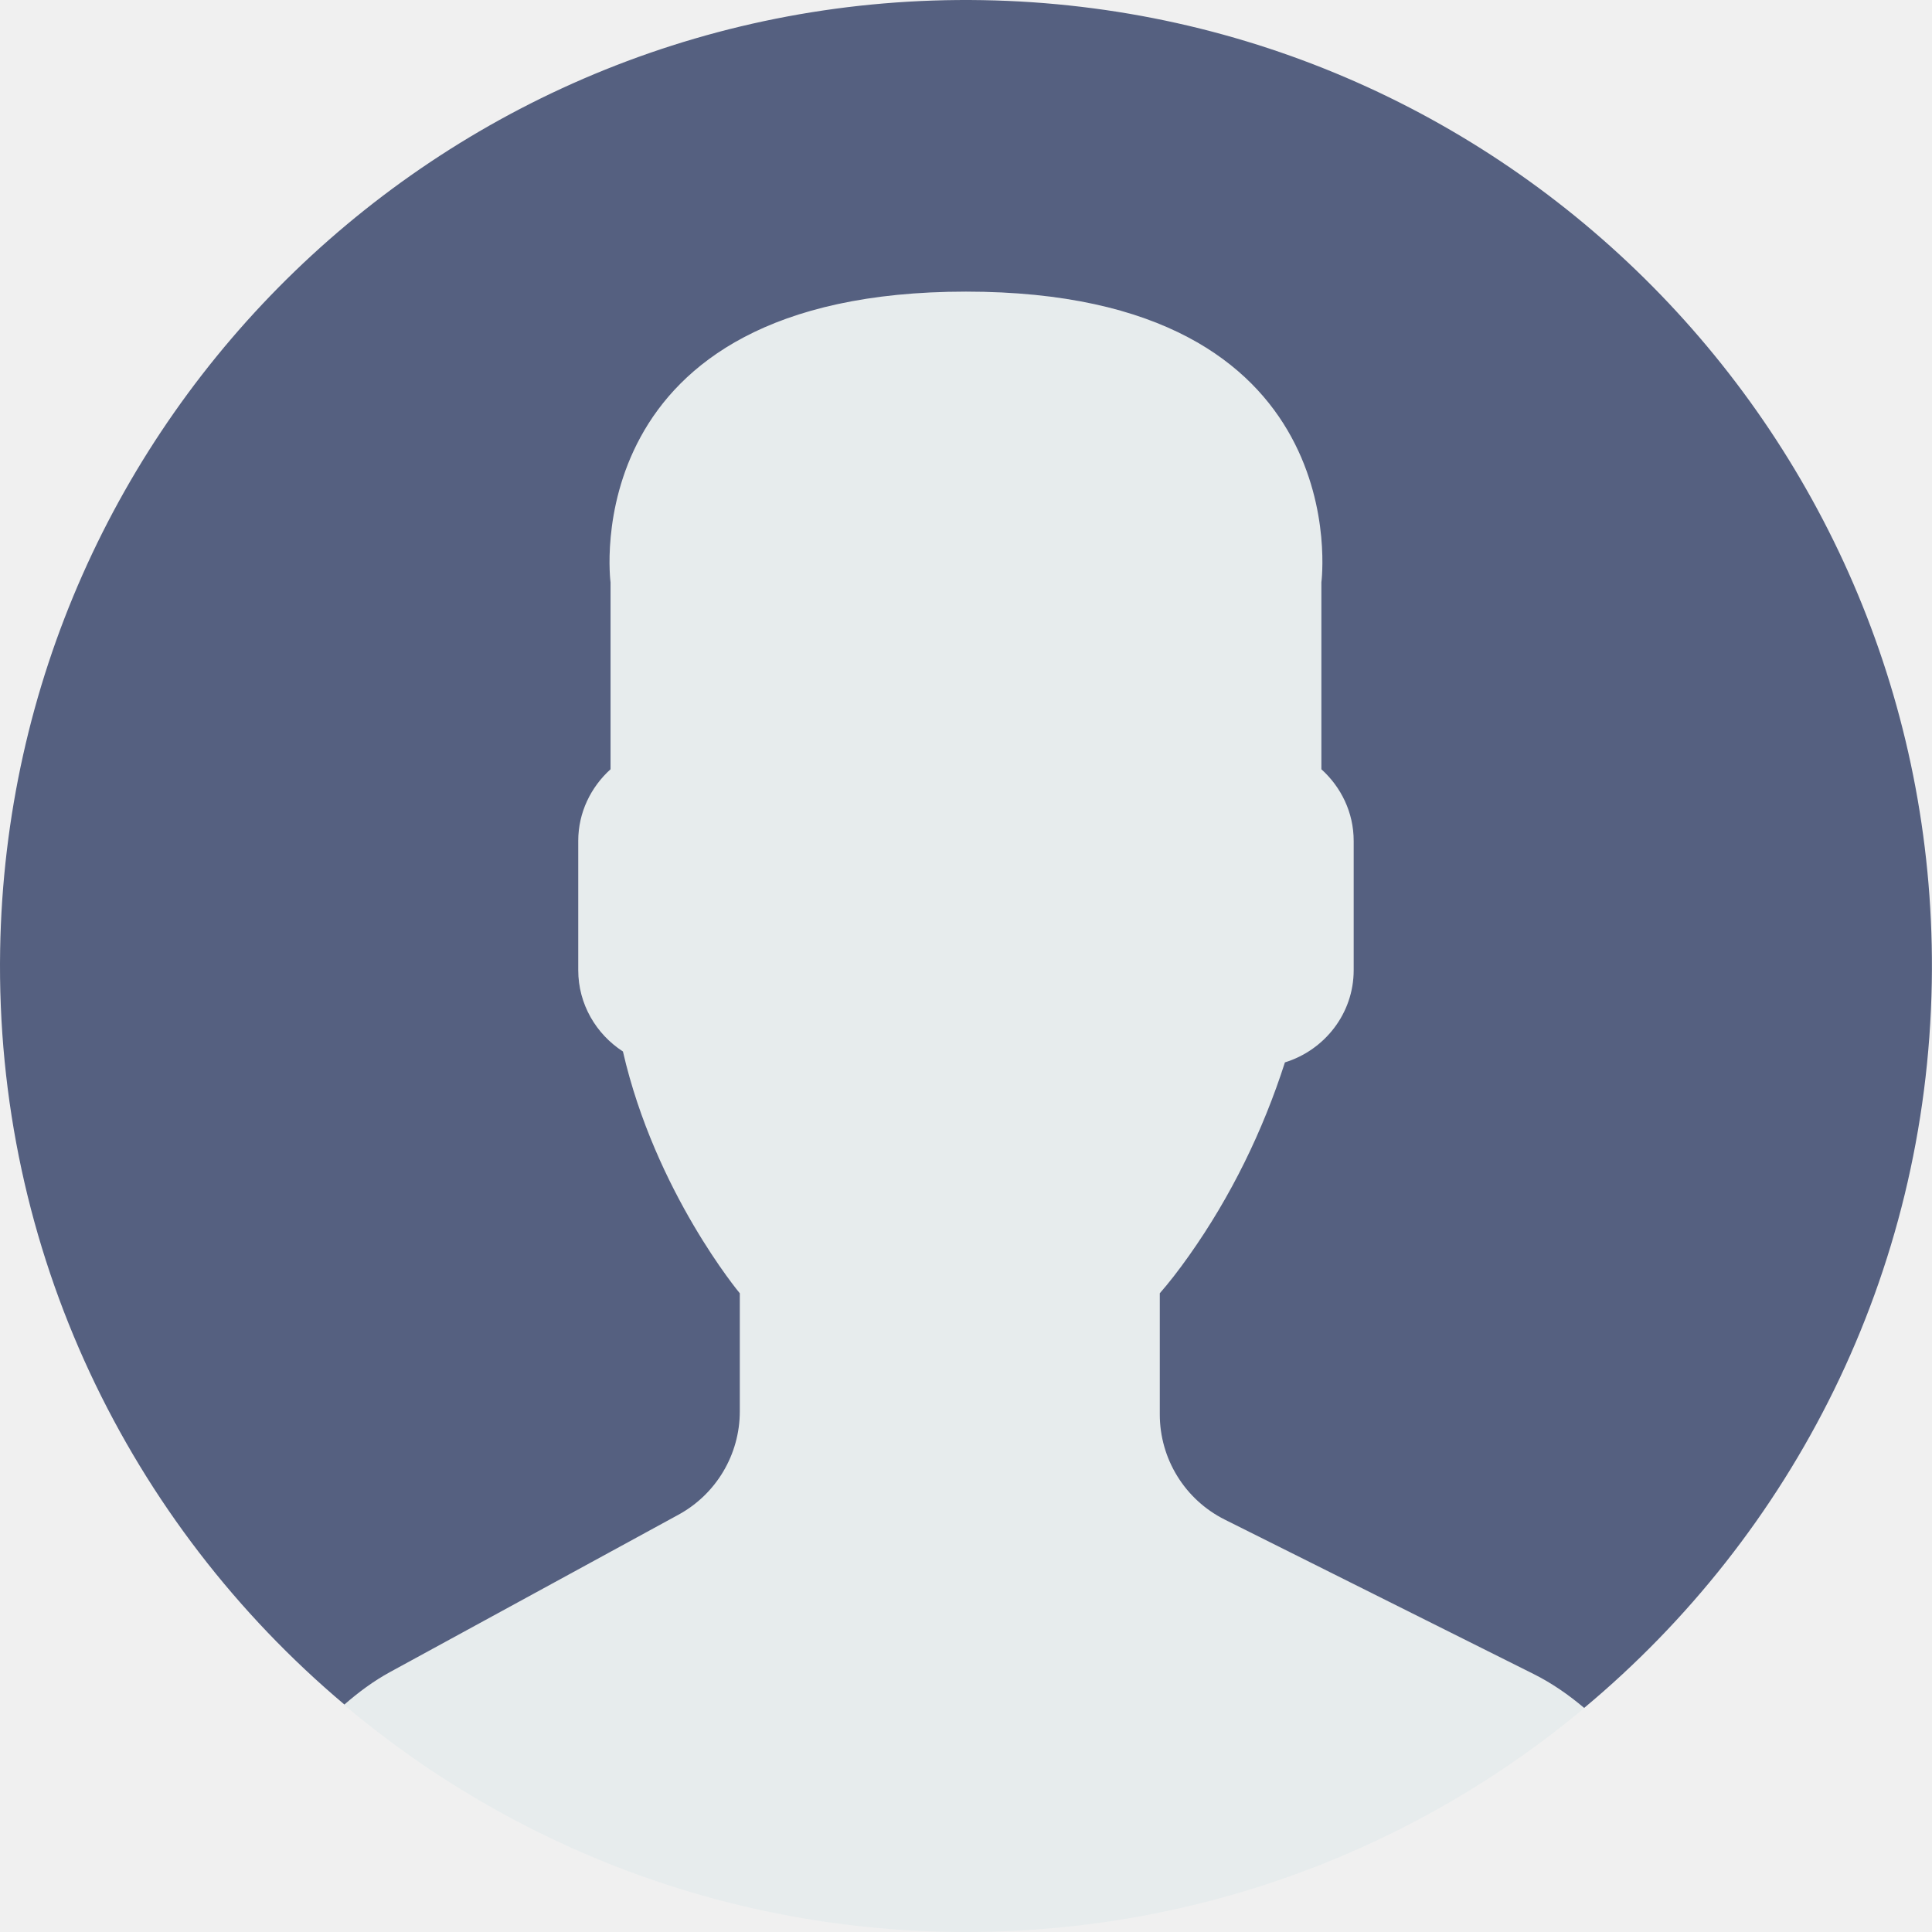
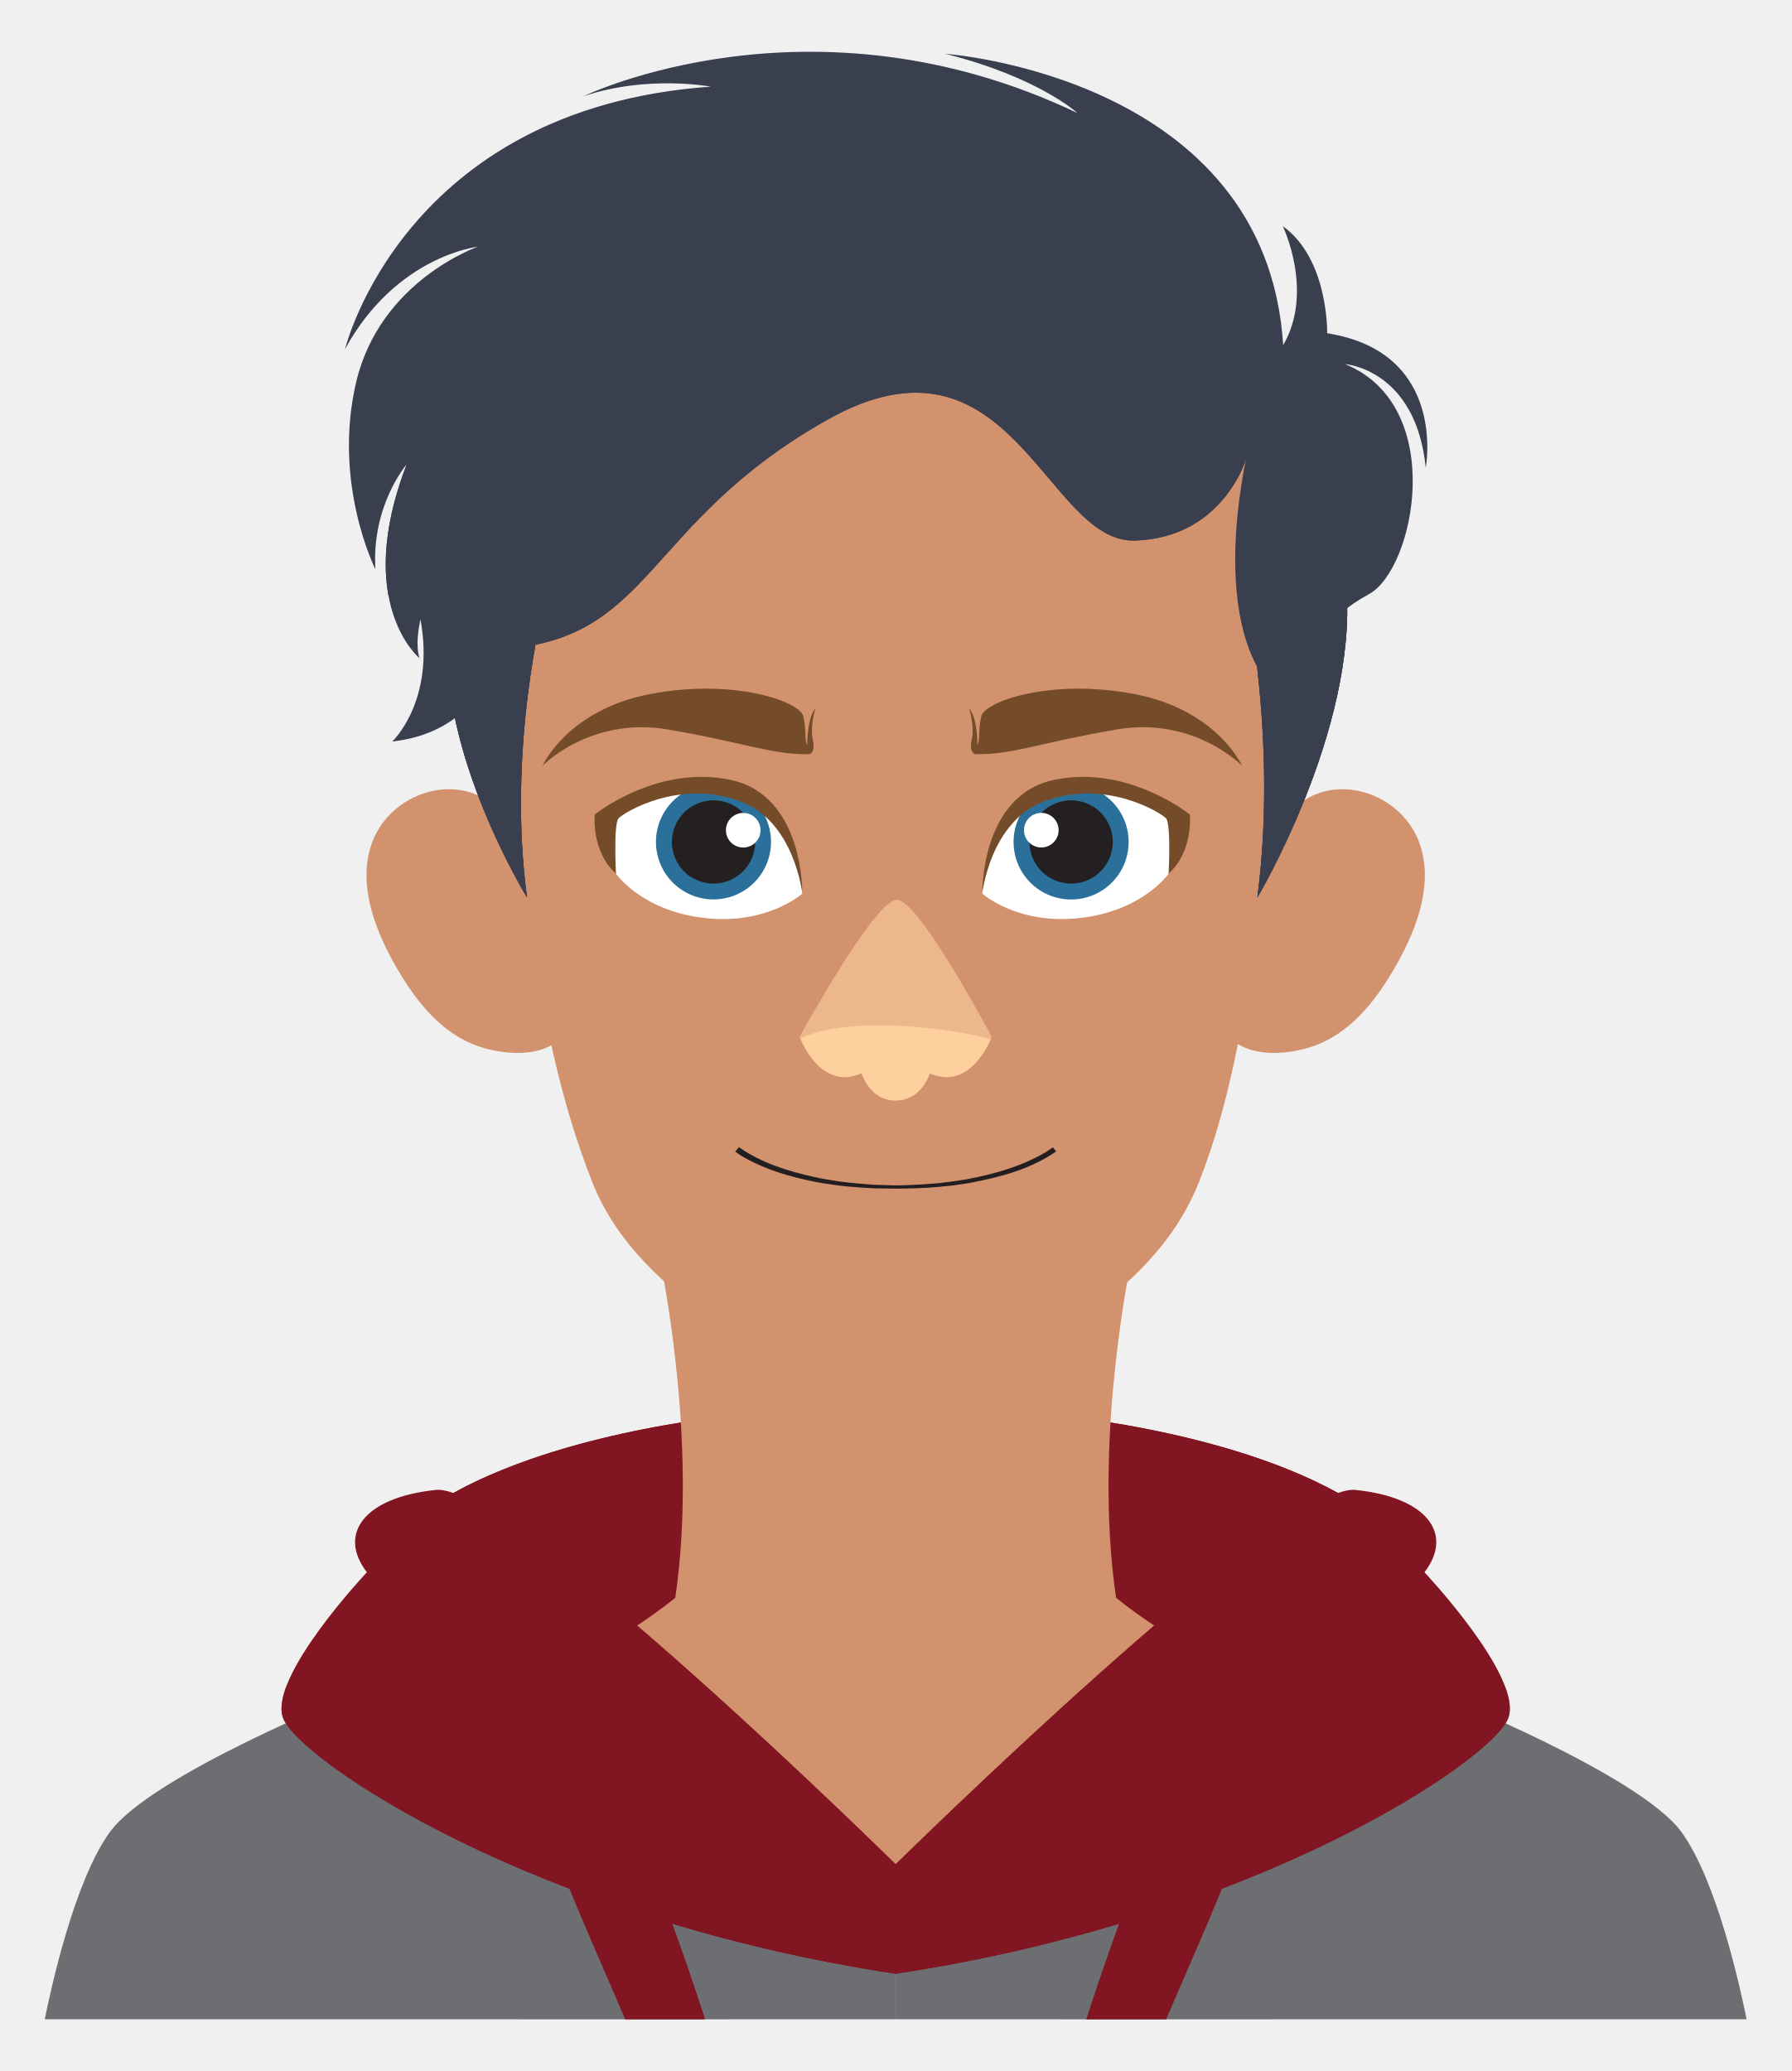
- <svg xmlns="http://www.w3.org/2000/svg" version="1.1" id="Capa_1" x="0px" y="0px" viewBox="0 0 53 53" style="enable-background:new 0 0 53 53;" xml:space="preserve">
-   <path style="fill:#E7ECED;" d="M18.613,41.552l-7.907,4.313c-0.464,0.253-0.881,0.564-1.269,0.903C14.047,50.655,19.998,53,26.5,53  c6.454,0,12.367-2.31,16.964-6.144c-0.424-0.358-0.884-0.68-1.394-0.934l-8.467-4.233c-1.094-0.547-1.785-1.665-1.785-2.888v-3.322  c0.238-0.271,0.51-0.619,0.801-1.03c1.154-1.63,2.027-3.423,2.632-5.304c1.086-0.335,1.886-1.338,1.886-2.53v-3.546  c0-0.78-0.347-1.477-0.886-1.965v-5.126c0,0,1.053-7.977-9.75-7.977s-9.75,7.977-9.75,7.977v5.126  c-0.54,0.488-0.886,1.185-0.886,1.965v3.546c0,0.934,0.491,1.756,1.226,2.231c0.886,3.857,3.206,6.633,3.206,6.633v3.24  C20.296,39.899,19.65,40.986,18.613,41.552z" />
+ <svg xmlns="http://www.w3.org/2000/svg" version="1.1" id="Layer_2" x="0px" y="0px" viewBox="0 0 345.956 400" style="enable-background:new 0 0 345.956 400;" xml:space="preserve">
  <g>
-     <path style="fill:#556080;" d="M26.953,0.004C12.32-0.246,0.254,11.414,0.004,26.047C-0.138,34.344,3.56,41.801,9.448,46.76   c0.385-0.336,0.798-0.644,1.257-0.894l7.907-4.313c1.037-0.566,1.683-1.653,1.683-2.835v-3.24c0,0-2.321-2.776-3.206-6.633   c-0.734-0.475-1.226-1.296-1.226-2.231v-3.546c0-0.78,0.347-1.477,0.886-1.965v-5.126c0,0-1.053-7.977,9.75-7.977   s9.75,7.977,9.75,7.977v5.126c0.54,0.488,0.886,1.185,0.886,1.965v3.546c0,1.192-0.8,2.195-1.886,2.53   c-0.605,1.881-1.478,3.674-2.632,5.304c-0.291,0.411-0.563,0.759-0.801,1.03V38.8c0,1.223,0.691,2.342,1.785,2.888l8.467,4.233   c0.508,0.254,0.967,0.575,1.39,0.932c5.71-4.762,9.399-11.882,9.536-19.9C53.246,12.32,41.587,0.254,26.953,0.004z" />
+     <g>
+       <g>
+         <ellipse style="fill:#821522;" cx="172.978" cy="308.604" rx="101.947" ry="37.061" />
+         <ellipse style="fill:#821522;" cx="172.978" cy="308.604" rx="101.947" ry="37.061" />
+       </g>
+       <g>
+         <path style="fill:#D3926E;" d="M218.436,243.586c0,0-7.401,34.432-2.896,65.002c0,0,12.228,10.297,27.352,15.446     c0,0-10.619,37.328-69.829,37.328h-0.17c-59.21,0-69.829-37.328-69.829-37.328c15.124-5.149,27.352-15.446,27.352-15.446     c4.505-30.57-2.896-65.002-2.896-65.002H218.436z" />
+         <path style="opacity:0.6;fill:#D3926E;" d="M127.52,243.586c0,0,2.164,10.073,3.44,24.158     c12.202,6.745,26.541,11.897,42.017,12.068h0.002c15.477-0.171,29.815-5.323,42.017-12.068c1.275-14.084,3.44-24.158,3.44-24.158     H127.52z" />
+       </g>
+       <g>
+         <g>
+           <path style="fill:#6D6E71;" d="M172.978,390v-20.421l-3.396-2.86c-77.4-51.481-101.353-39.505-101.353-39.505      s-38.968,15.552-47.012,26.634C14.344,363.318,9.82,384.139,8.649,390H172.978z" />
+           <path style="opacity:0.4;fill:#6D6E71;" d="M65.356,345.951c3.772,3.201,8.086,5.656,12.477,7.896      c4.415,2.252,8.928,4.32,13.218,6.808c4.088,2.37,8.029,5.159,11.072,8.815c1.591,1.911,2.821,3.957,3.251,6.44      c0.437,2.521,0.137,5.145-0.704,7.552c-0.745,2.132-1.879,4.1-3.528,5.658c-0.329,0.311-0.677,0.601-1.032,0.881h41.059      c-0.272-1.456-0.151-2.96,0.539-4.359c0.887-1.799,2.609-2.972,4.478-3.58c1.389-0.452,2.874-0.649,4.327-0.75      c1.587-0.11,3.181-0.068,4.767,0.045c5.823,0.416,11.926,1.92,17.697,0.424v-12.201l-3.396-2.86      c-77.4-51.481-101.353-39.505-101.353-39.505s-5.51,2.199-12.813,5.532c0.151,0.307,0.306,0.613,0.466,0.917      C58.324,338.291,61.347,342.549,65.356,345.951z" />
+           <path style="fill:#821522;" d="M173.128,381.233V360.21c0,0-75.001-73.864-88.921-72.444      c-13.921,1.421-19.034,8.523-13.352,15.909c0,0-19.034,20.171-16.193,28.125C57.502,339.755,102.957,370.721,173.128,381.233z" />
+           <path style="opacity:0.8;fill:#821522;" d="M162.906,377.85c-3.158-1.501-6.089-3.538-8.892-5.613      c-3.163-2.341-6.155-4.913-8.917-7.716c-2.747-2.788-5.305-5.8-7.515-9.033c-2.055-3.006-3.954-6.114-5.929-9.173      c-3.996-6.189-8.433-12.252-14.645-16.392c-5.218-3.477-12.19-5.362-17.707-1.404c-2.71,1.944-4.473,4.961-5.435,8.107      c-0.718,2.347-0.67,5.497-2.624,7.259c-1.039,0.936-2.455,1.243-3.815,1.31c-1.898,0.093-3.803-0.26-5.614-0.806      c-1.861-0.562-3.654-1.339-5.392-2.204c-1.587-0.79-3.092-1.731-4.673-2.529c-4.638-2.345-9.346-5.057-12.99-8.819      c-1.438-1.485-2.776-3.235-3.425-5.225c-0.914,2.392-1.258,4.55-0.673,6.189c2.841,7.955,48.296,38.921,118.467,49.432v-0.047      C169.593,380.495,166.132,379.384,162.906,377.85z" />
+           <path style="opacity:0.5;fill:#821522;" d="M115.476,310.835c7.159,7.411,14.203,14.948,20.847,22.826      c6.867,8.142,13.387,16.613,19.111,25.603c2.68,4.209,5.223,8.534,7.39,13.033c1.231,2.555,2.347,5.166,3.363,7.815      c2.286,0.395,4.599,0.77,6.941,1.121V360.21c0,0-49.957-49.199-75.894-66.518C103.694,298.978,109.681,304.836,115.476,310.835z      " />
+           <g>
+             <path style="fill:#821522;" d="M136.152,390c-4.812-14.937-19.487-58.03-29.297-60.183       c-15.317-3.362,4.579,38.145,13.892,60.183H136.152z" />
+             <path style="opacity:0.5;fill:#821522;" d="M136.152,390c-4.812-14.937-19.487-58.03-29.297-60.183       c-15.317-3.362,4.579,38.145,13.892,60.183H136.152z" />
+           </g>
+         </g>
+         <g>
+           <path style="fill:#6D6E71;" d="M337.307,390c-1.171-5.861-5.695-26.682-12.568-36.151      c-8.044-11.083-47.012-26.634-47.012-26.634s-23.953-11.976-101.353,39.505l-3.396,2.86V390H337.307z" />
+           <path style="opacity:0.4;fill:#6D6E71;" d="M190.675,381.356c1.586-0.113,3.18-0.155,4.767-0.045      c1.453,0.101,2.938,0.298,4.327,0.75c1.869,0.608,3.591,1.781,4.478,3.58c0.691,1.4,0.812,2.903,0.539,4.359h41.059      c-0.355-0.28-0.703-0.57-1.032-0.881c-1.649-1.558-2.782-3.526-3.528-5.658c-0.841-2.407-1.142-5.031-0.704-7.552      c0.43-2.482,1.66-4.528,3.251-6.44c3.043-3.656,6.984-6.445,11.072-8.815c4.291-2.487,8.804-4.556,13.218-6.808      c4.391-2.24,8.705-4.694,12.477-7.896c4.009-3.402,7.032-7.66,9.474-12.287c0.161-0.305,0.315-0.611,0.466-0.917      c-7.303-3.333-12.812-5.532-12.812-5.532s-23.953-11.976-101.353,39.505l-3.396,2.86v12.201      C178.749,383.276,184.852,381.772,190.675,381.356z" />
+           <path style="fill:#821522;" d="M172.827,381.233V360.21c0,0,75.001-73.864,88.921-72.444      c13.921,1.421,19.034,8.523,13.352,15.909c0,0,19.034,20.171,16.193,28.125C288.453,339.755,242.999,370.721,172.827,381.233z" />
+           <path style="opacity:0.8;fill:#821522;" d="M183.05,377.85c3.158-1.501,6.089-3.538,8.892-5.613      c3.163-2.341,6.155-4.913,8.917-7.716c2.747-2.788,5.305-5.8,7.515-9.033c2.055-3.006,3.954-6.114,5.929-9.173      c3.996-6.189,8.433-12.252,14.645-16.392c5.218-3.477,12.19-5.362,17.707-1.404c2.71,1.944,4.473,4.961,5.435,8.107      c0.718,2.347,0.67,5.497,2.624,7.259c1.039,0.936,2.455,1.243,3.815,1.31c1.898,0.093,3.803-0.26,5.614-0.806      c1.861-0.562,3.654-1.339,5.392-2.204c1.587-0.79,3.092-1.731,4.673-2.529c4.638-2.345,9.346-5.057,12.99-8.819      c1.438-1.485,2.775-3.235,3.425-5.225c0.914,2.392,1.258,4.55,0.673,6.189c-2.841,7.955-48.296,38.921-118.467,49.432v-0.047      C176.363,380.495,179.824,379.384,183.05,377.85z" />
+           <path style="opacity:0.5;fill:#821522;" d="M230.479,310.835c-7.159,7.411-14.203,14.948-20.847,22.826      c-6.867,8.142-13.387,16.613-19.111,25.603c-2.68,4.209-5.223,8.534-7.39,13.033c-1.231,2.555-2.347,5.166-3.363,7.815      c-2.286,0.395-4.599,0.77-6.941,1.121V360.21c0,0,49.957-49.199,75.894-66.518C242.261,298.978,236.275,304.836,230.479,310.835      z" />
+           <g>
+             <path style="fill:#821522;" d="M225.209,390c9.313-22.039,29.208-63.546,13.892-60.183       c-9.81,2.154-24.485,45.246-29.297,60.183H225.209z" />
+             <path style="opacity:0.5;fill:#821522;" d="M225.209,390c9.313-22.039,29.208-63.546,13.892-60.183       c-9.81,2.154-24.485,45.246-29.297,60.183H225.209z" />
+           </g>
+         </g>
+       </g>
+     </g>
+     <g>
+       <path style="fill:#D3926E;" d="M248.57,97.911c0.693,10.257-0.602,20.899-1.176,30.862c-0.997,17.306-2.545,34.577-4.91,51.75    c-2.217,16.102-4.958,32.611-10.931,47.779c-7.487,19.013-27.466,30.809-45.459,38.287c-3.666,1.524-7.329,3.501-11.325,3.982    c-4.304,0.518-8.199-1.311-12.113-2.843c-8.281-3.24-16.329-7.201-23.765-12.091c-10.269-6.754-19.926-15.674-24.518-27.335    c-12.221-31.035-13.941-67.135-15.874-100.085c-0.9-15.345-3.589-32.138,2.984-46.555c3.875-8.499,10.095-15.728,17.712-21.102    c15.841-11.174,36.153-14.179,55.109-14.179c25.265,0,55.216,6.023,68.505,30.072C246.496,83.125,248.063,90.415,248.57,97.911z" />
+       <path style="fill:#D3926E;" d="M110.035,132.474c9.587-7.789,23.068-10.785,33.254-28.461    c10.186-17.676,38.347-26.963,48.833-16.477c10.486,10.486,35.269,40.403,51.338-8.709c0.082-0.251,0.159-0.502,0.237-0.753    c-0.269-0.543-0.547-1.085-0.843-1.62c-13.289-24.049-43.241-30.072-68.505-30.072c-18.956,0-39.268,3.005-55.109,14.179    c-7.618,5.373-13.838,12.603-17.712,21.102c-6.573,14.417-3.884,31.209-2.984,46.555c0.824,14.05,1.613,28.673,3.19,43.232    C101.624,164.332,101.829,139.142,110.035,132.474z" />
+       <g>
+         <g>
+           <path style="fill:#D3926E;" d="M105.324,172.703c-2.064-5.638-4.459-11.182-8.482-15.728c-7.38-8.338-20.977-4.416-24.858,5.432      c-3.065,7.778,0.239,16.74,4.106,23.622c3.56,6.335,8.238,12.793,15.256,15.664c5.848,2.393,16.536,3.212,18.863-4.467      c1.924-6.352-1.42-14.724-3.513-20.675C106.245,175.271,105.793,173.984,105.324,172.703z" />
+           <path style="fill:#D3926E;" d="M96.184,174.008c0,0-5.132-2.717-5.434,3.522c-0.302,6.238,5.232,9.76,5.232,9.76      s-15.294,2.616-16.804-13.382C77.67,157.909,93.166,159.318,96.184,174.008z" />
+         </g>
+         <g>
+           <path style="fill:#D3926E;" d="M240.632,172.703c2.064-5.638,4.459-11.182,8.482-15.728c7.38-8.338,20.977-4.416,24.858,5.432      c3.065,7.778-0.239,16.74-4.107,23.622c-3.56,6.335-8.238,12.793-15.256,15.664c-5.848,2.393-16.536,3.212-18.863-4.467      c-1.924-6.352,1.42-14.724,3.513-20.675C239.71,175.271,240.163,173.984,240.632,172.703z" />
+           <path style="fill:#D3926E;" d="M249.771,174.008c0,0,5.132-2.717,5.433,3.522c0.302,6.238-5.232,9.76-5.232,9.76      s15.294,2.616,16.803-13.382C268.285,157.909,252.79,159.318,249.771,174.008z" />
+         </g>
+       </g>
+       <g>
+         <g>
+           <path style="fill:#754C29;" d="M156.243,145.66c-7.161,0.149-12.382-2.238-27.3-4.774c-14.918-2.536-24.167,7.011-24.167,7.011      s4.792-10.849,20.96-13.88s28.715,1.516,29.389,4.295c0.674,2.779,0.168,4.463,0.758,5.558c0,0,0-5.389,1.6-6.989      c0,0-1.095,3.284-0.505,5.979C157.568,145.554,156.243,145.66,156.243,145.66z" />
+           <g>
+             <g>
+               <path style="fill:#FFFFFF;" d="M117.404,161.421l1.555,7.316c0,0,4.898,7.161,17.058,8.567        c12.16,1.406,18.928-4.721,18.928-4.721s-0.315-20.179-19.755-20.427C115.75,151.908,117.404,161.421,117.404,161.421z" />
+               <g>
+                 <ellipse transform="matrix(0.9732 -0.2298 0.2298 0.9732 -33.6762 36.0079)" style="fill:#2A709B;" cx="137.791" cy="162.62" rx="11.11" ry="11.11" />
+                 <ellipse transform="matrix(0.3827 -0.9239 0.9239 0.3827 -65.1804 227.6898)" style="fill:#241F20;" cx="137.791" cy="162.62" rx="8.042" ry="8.042" />
+                 <path style="fill:#FFFFFF;" d="M140.195,160.353c0,1.846,1.496,3.342,3.342,3.342s3.342-1.496,3.342-3.342         c0-1.846-1.496-3.342-3.342-3.342S140.195,158.507,140.195,160.353z" />
+               </g>
+               <path style="fill:#754C29;" d="M154.945,172.583c0,0,0.372-18.986-13.898-21.964c-14.27-2.978-26.183,6.701-26.183,6.701        s-0.744,7.073,4.095,11.416c0,0-0.496-9.555,0.496-10.672c0.993-1.117,11.87-7.788,23.701-3.226        C153.456,158.81,154.945,172.583,154.945,172.583z" />
+             </g>
+           </g>
+         </g>
+         <g>
+           <path style="fill:#754C29;" d="M188.406,145.66c7.161,0.149,12.382-2.238,27.3-4.774c14.918-2.536,24.167,7.011,24.167,7.011      s-4.792-10.849-20.96-13.88c-16.168-3.031-28.715,1.516-29.389,4.295c-0.674,2.779-0.168,4.463-0.758,5.558      c0,0,0-5.389-1.6-6.989c0,0,1.095,3.284,0.505,5.979C187.081,145.554,188.406,145.66,188.406,145.66z" />
+           <g>
+             <g>
+               <path style="fill:#FFFFFF;" d="M227.244,161.421l-1.555,7.316c0,0-4.898,7.161-17.058,8.567        c-12.16,1.406-18.928-4.721-18.928-4.721s0.315-20.179,19.755-20.427C228.899,151.908,227.244,161.421,227.244,161.421z" />
+               <g>
+                 <ellipse transform="matrix(0.7071 -0.7071 0.7071 0.7071 -54.402 193.9009)" style="fill:#2A709B;" cx="206.858" cy="162.62" rx="11.11" ry="11.11" />
+                 <ellipse transform="matrix(0.9239 -0.3827 0.3827 0.9239 -46.4856 91.5396)" style="fill:#241F20;" cx="206.858" cy="162.62" rx="8.042" ry="8.042" />
+                 <ellipse transform="matrix(0.997 -0.0768 0.0768 0.997 -11.7208 15.9184)" style="fill:#FFFFFF;" cx="201.111" cy="160.353" rx="3.342" ry="3.342" />
+               </g>
+               <path style="fill:#754C29;" d="M189.704,172.583c0,0-0.372-18.986,13.898-21.964c14.27-2.978,26.183,6.701,26.183,6.701        s0.745,7.073-4.095,11.416c0,0,0.496-9.555-0.496-10.672c-0.993-1.117-11.87-7.788-23.701-3.226        C191.193,158.81,189.704,172.583,189.704,172.583z" />
+             </g>
+           </g>
+         </g>
+       </g>
+       <g>
+         <path style="opacity:0.6;fill:#FED09E;" d="M191.521,200.243c0,0-3.813,10.58-11.983,7.094c0,0-1.547,5.205-6.509,5.205h-0.104     c-4.962,0-6.509-5.205-6.509-5.205c-8.17,3.487-11.983-7.094-11.983-7.094s14.467-26.463,18.771-26.463     C177.509,173.78,191.521,200.243,191.521,200.243z" />
+         <g>
+           <path style="fill:#754C29;" d="M161.306,203.615c-1.046,0.539,1.041,2.705,2.882,4.356c0.704-0.097,1.446-0.3,2.229-0.634      C166.417,207.337,163.051,202.716,161.306,203.615z" />
+           <path style="fill:#754C29;" d="M184.674,203.615c1.046,0.539-1.041,2.705-2.882,4.356c-0.704-0.097-1.446-0.3-2.229-0.634      C179.563,207.337,182.929,202.716,184.674,203.615z" />
+         </g>
+         <path style="fill:#FED09E;" d="M188.417,199.98c-1.861-0.363-3.728-0.687-5.6-0.961c-3.735-0.547-7.49-0.897-11.252-0.968     c-3.354-0.063-6.733,0.058-10.065,0.552c-2.341,0.347-4.725,0.907-6.928,1.988c0.743,1.787,4.56,9.855,11.845,6.746     c0,0,1.547,5.205,6.509,5.205h0.104c4.962,0,6.509-5.205,6.509-5.205c7.101,3.03,10.908-4.562,11.784-6.602     C190.361,200.436,189.394,200.171,188.417,199.98z" />
+       </g>
+       <path style="fill:#231F20;" d="M203.97,222.394c-5.033,3.499-11.08,5.043-17.019,6.141c-0.69,0.102-2.325,0.337-2.984,0.434    c-0.613,0.062-2.357,0.24-2.998,0.303c-2.308,0.211-5.668,0.292-8.019,0.307v-0.624h0.089v0.624l-4.012-0.054    c-2.279-0.104-4.733-0.282-7.007-0.539c-0.666-0.094-2.308-0.333-2.986-0.429c-4.618-0.813-9.256-1.989-13.494-4.045    c-1.228-0.594-2.399-1.223-3.554-2.078l0.715-0.874c4.275,3.047,9.446,4.631,14.532,5.767c0,0,1.946,0.397,1.946,0.397    c0.679,0.11,2.295,0.366,2.944,0.471c2.253,0.29,4.674,0.504,6.934,0.643l3.983,0.117v0.624h-0.089v-0.624    c3.104-0.054,6.872-0.225,9.931-0.629c1.12-0.105,2.813-0.411,3.934-0.579c4.526-0.864,9.057-2.077,13.182-4.15    c1.166-0.579,2.338-1.246,3.324-1.997L203.97,222.394L203.97,222.394z" />
+       <g>
+         <path style="fill:#3A3F4F;" d="M105.081,116.607c0,0-7.228,27.656-3.3,56.727c0,0-17.128-27.814-15.242-51.384     C88.424,98.378,105.081,116.607,105.081,116.607z" />
+         <path style="fill:#3A3F4F;" d="M105.081,116.607c0,0-7.228,27.656-3.3,56.727c0,0-17.128-27.814-15.242-51.384     C88.424,98.378,105.081,116.607,105.081,116.607z" />
+         <path style="fill:#3A3F4F;" d="M105.081,116.607c0,0-7.228,27.656-3.3,56.727c0,0-17.128-27.814-15.242-51.384     C88.424,98.378,105.081,116.607,105.081,116.607z" />
+       </g>
+       <g>
+         <path style="fill:#3A3F4F;" d="M239.109,107.213c0,0,8.153,32.236,3.722,66.121c0,0,19.319-32.419,17.192-59.894     C257.896,85.966,239.109,107.213,239.109,107.213z" />
+         <path style="fill:#3A3F4F;" d="M239.109,107.213c0,0,8.153,32.236,3.722,66.121c0,0,19.319-32.419,17.192-59.894     C257.896,85.966,239.109,107.213,239.109,107.213z" />
+         <path style="fill:#3A3F4F;" d="M239.109,107.213c0,0,8.153,32.236,3.722,66.121c0,0,19.319-32.419,17.192-59.894     C257.896,85.966,239.109,107.213,239.109,107.213z" />
+       </g>
+       <path style="fill:#3A3F4F;" d="M247.813,66.668c-3.246-51.944-65.239-56.273-65.239-56.273    c17.933,4.483,25.508,11.44,25.508,11.44c-51.48-24.581-95.386-3.246-95.386-3.246c12.368-4.174,24.581-1.855,24.581-1.855    c-59.365,4.174-70.65,50.707-70.65,50.707C76.521,49.353,92.29,47.653,92.29,47.653S73.43,54.146,68.792,73.779    c-4.638,19.634,3.71,36.175,3.71,36.175c-0.773-12.368,6.029-20.252,6.029-20.252c-10.358,26.9,2.473,37.412,2.473,37.412    c-0.927-3.092,0.206-7.469,0.206-7.469c2.875,15.812-5.462,23.574-5.462,23.574c18.112-2.012,20.412-17.824,20.412-17.824    c29.899-1.437,27.886-24.149,63.535-44.273c35.648-20.124,42.261,23.861,59.51,23.287c17.249-0.575,21.562-16.099,21.562-16.099    s-8.113,33.557,6.695,46.442c0,0-0.769-10.001,8.27-16.347c0,0-3.462,4.423-2.885,7.308c0,0,2.693-6.154,11.539-10.962    c8.847-4.808,15.193-36.348-4.616-44.426c0,0,13.655,0.962,15.578,20.001c0,0,4.231-22.309-19.039-25.963    c0,0,0.306-14.33-8.579-20.693C247.729,43.67,253.847,56.247,247.813,66.668" />
+       <g>
+         <path style="fill:#3A3F4F;" d="M243.781,71.475c0,0-13.214-48.368-68.313-47.121c0,0,20.693,0.249,30.915,13.214     c0,0-30.417-19.945-75.793,5.485C130.591,43.053,202.145,14.631,243.781,71.475z" />
+         <path style="fill:#3A3F4F;" d="M210.387,94.67c-6.438-5.501-10.409-13.084-17.395-18.085c-6.514-4.663-14.732-6.285-22.611-5.126     c-11.907,1.753-21.852,8.678-30.089,17.128c-4.222,4.33-8.046,9.026-11.806,13.757c-3.839,4.83-7.299,10.318-12.139,14.249     c-4.911,3.987-10.791,5.352-16.985,4.477c-1.782-0.252-9.82-1.517-10.676-3.595c3.397,8.25,7.475,7.92,7.475,7.92     c29.899-1.437,27.886-24.149,63.535-44.273c35.649-20.124,42.261,23.861,59.51,23.287c17.249-0.575,21.562-16.099,21.562-16.099     s-0.424,1.755-0.9,4.611c2.123-7.57,3.595-14.093,3.595-14.093C239.431,90.086,221.891,104.501,210.387,94.67z" />
+         <path style="fill:#3A3F4F;" d="M145.445,52.366c-36.902,3.141-59.409,24.078-66.914,37.336     c-4.289,11.138-4.6,19.464-3.495,25.401C86.912,59.805,145.445,52.366,145.445,52.366z" />
+       </g>
+     </g>
  </g>
-   <g>
- </g>
-   <g>
- </g>
-   <g>
- </g>
-   <g>
- </g>
-   <g>
- </g>
-   <g>
- </g>
-   <g>
- </g>
-   <g>
- </g>
-   <g>
- </g>
-   <g>
- </g>
-   <g>
- </g>
-   <g>
- </g>
-   <g>
- </g>
-   <g>
- </g>
-   <g>
- </g>
</svg>
